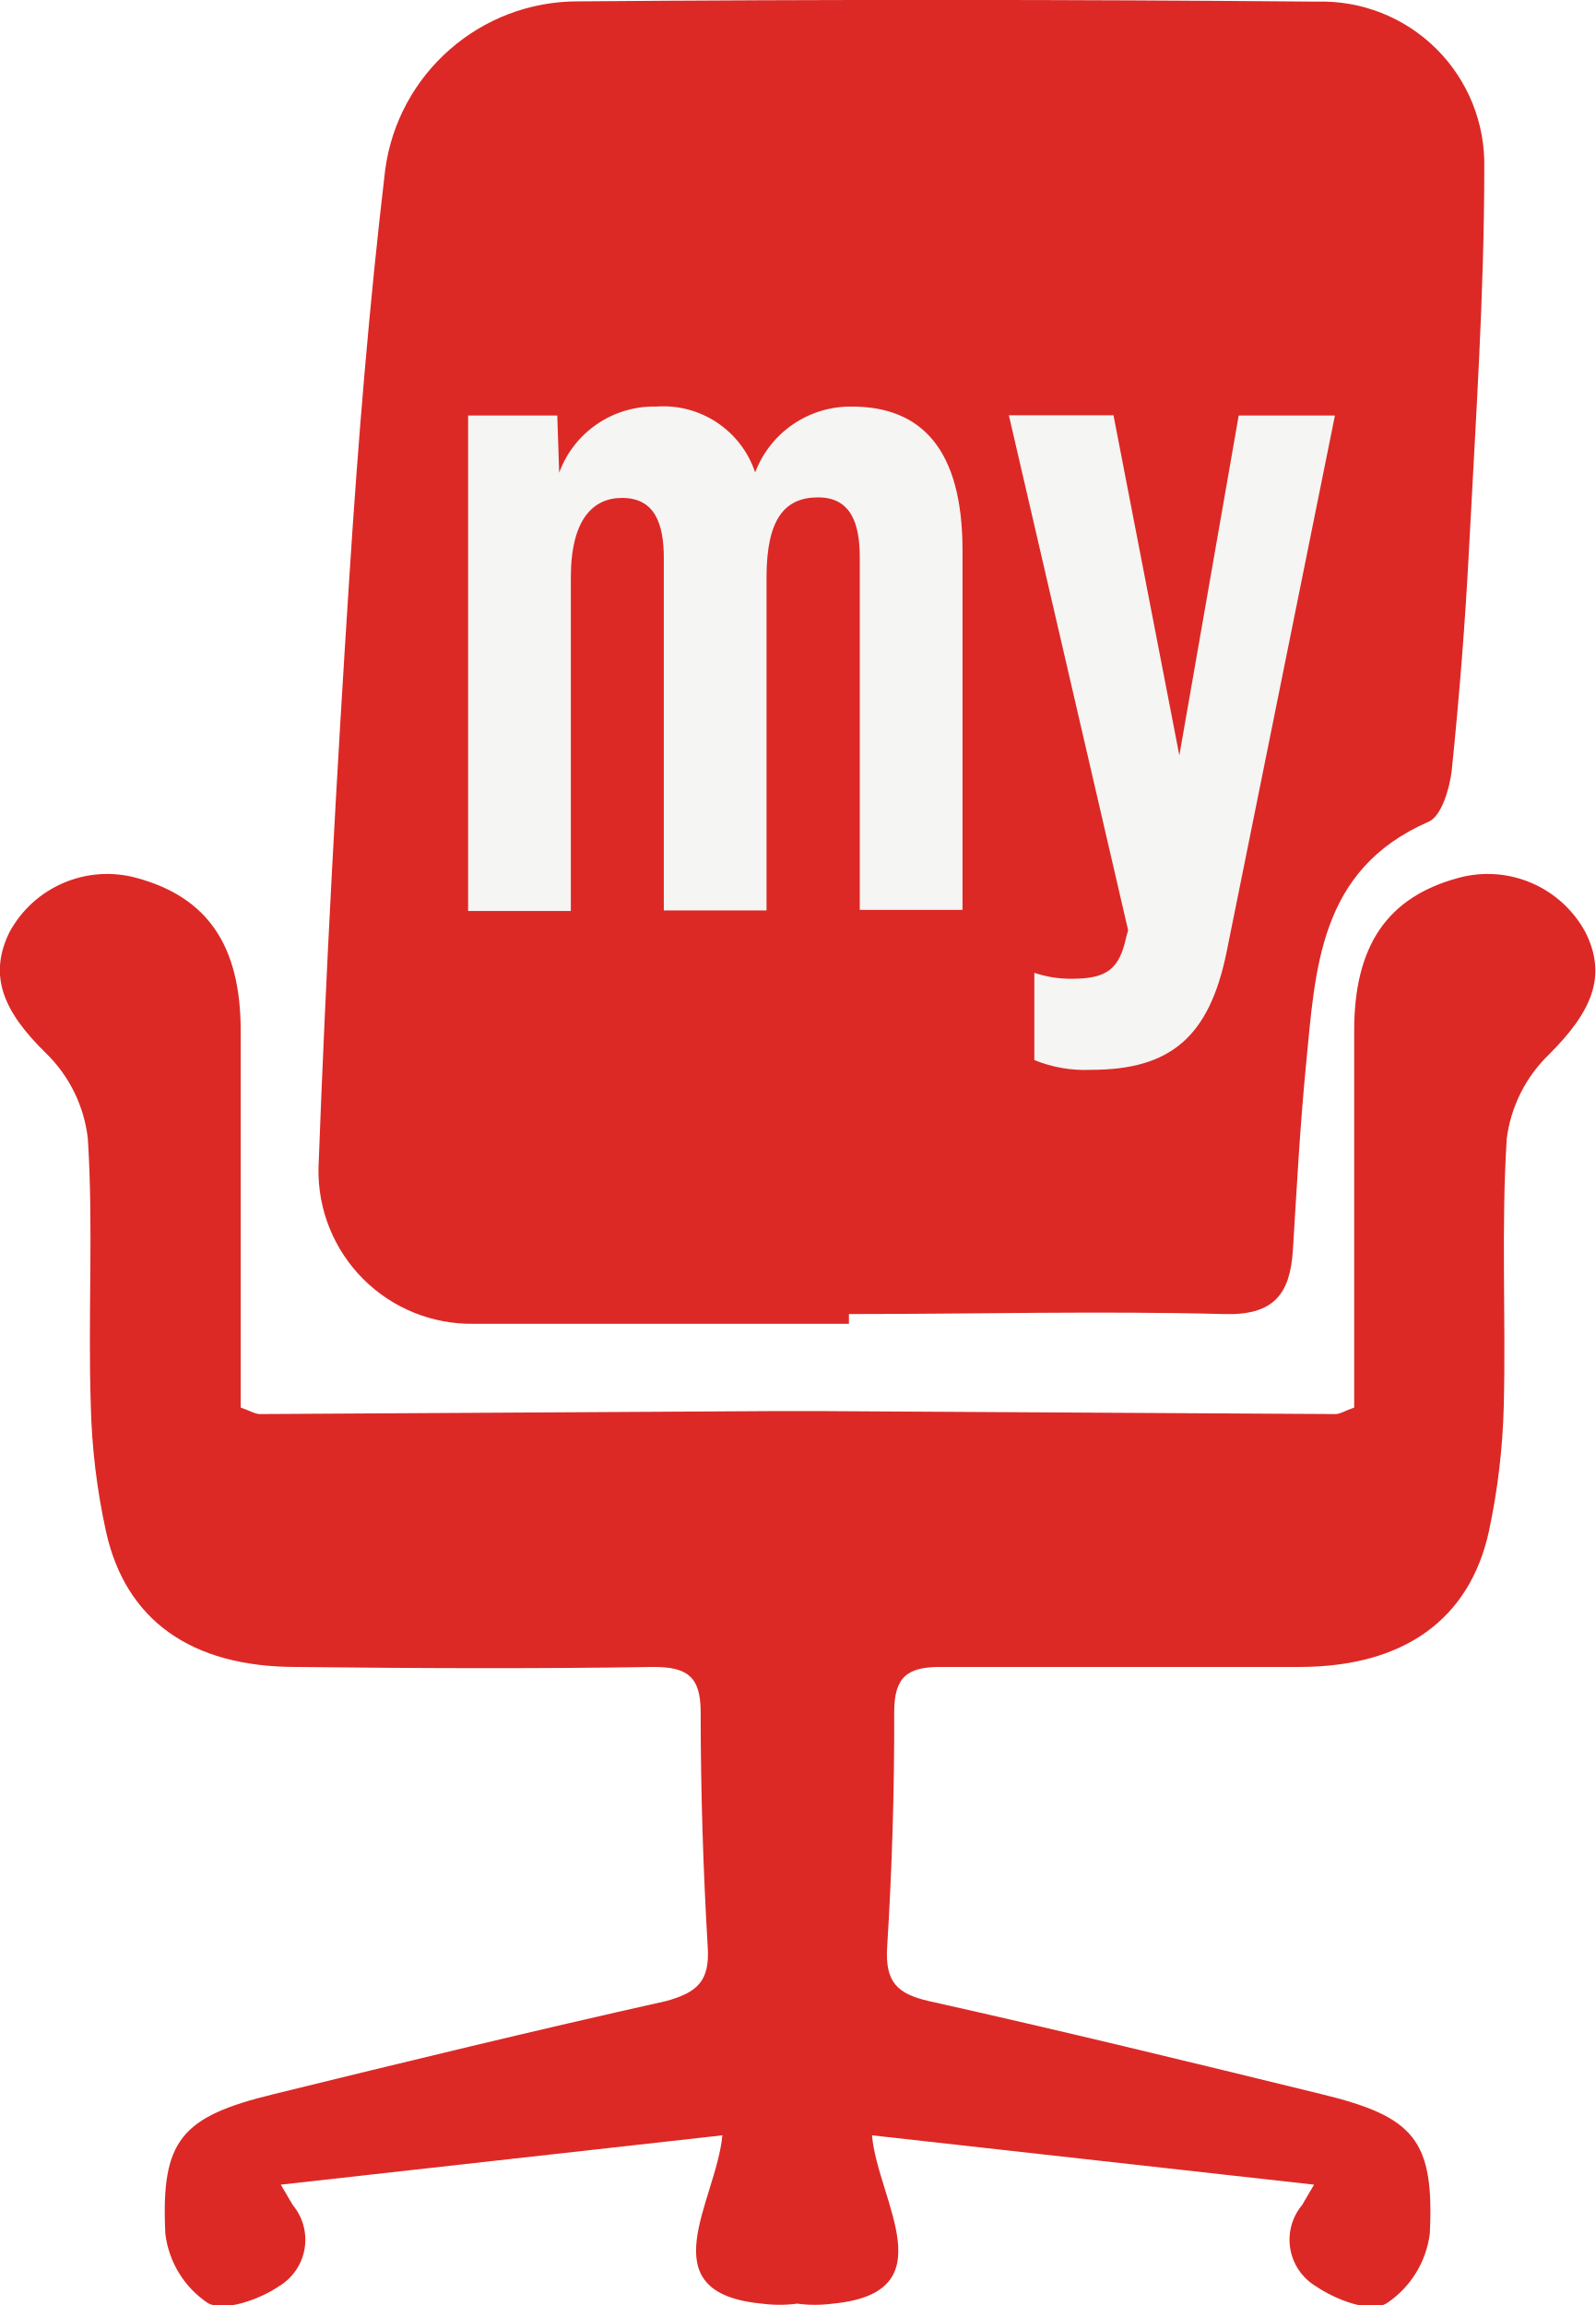
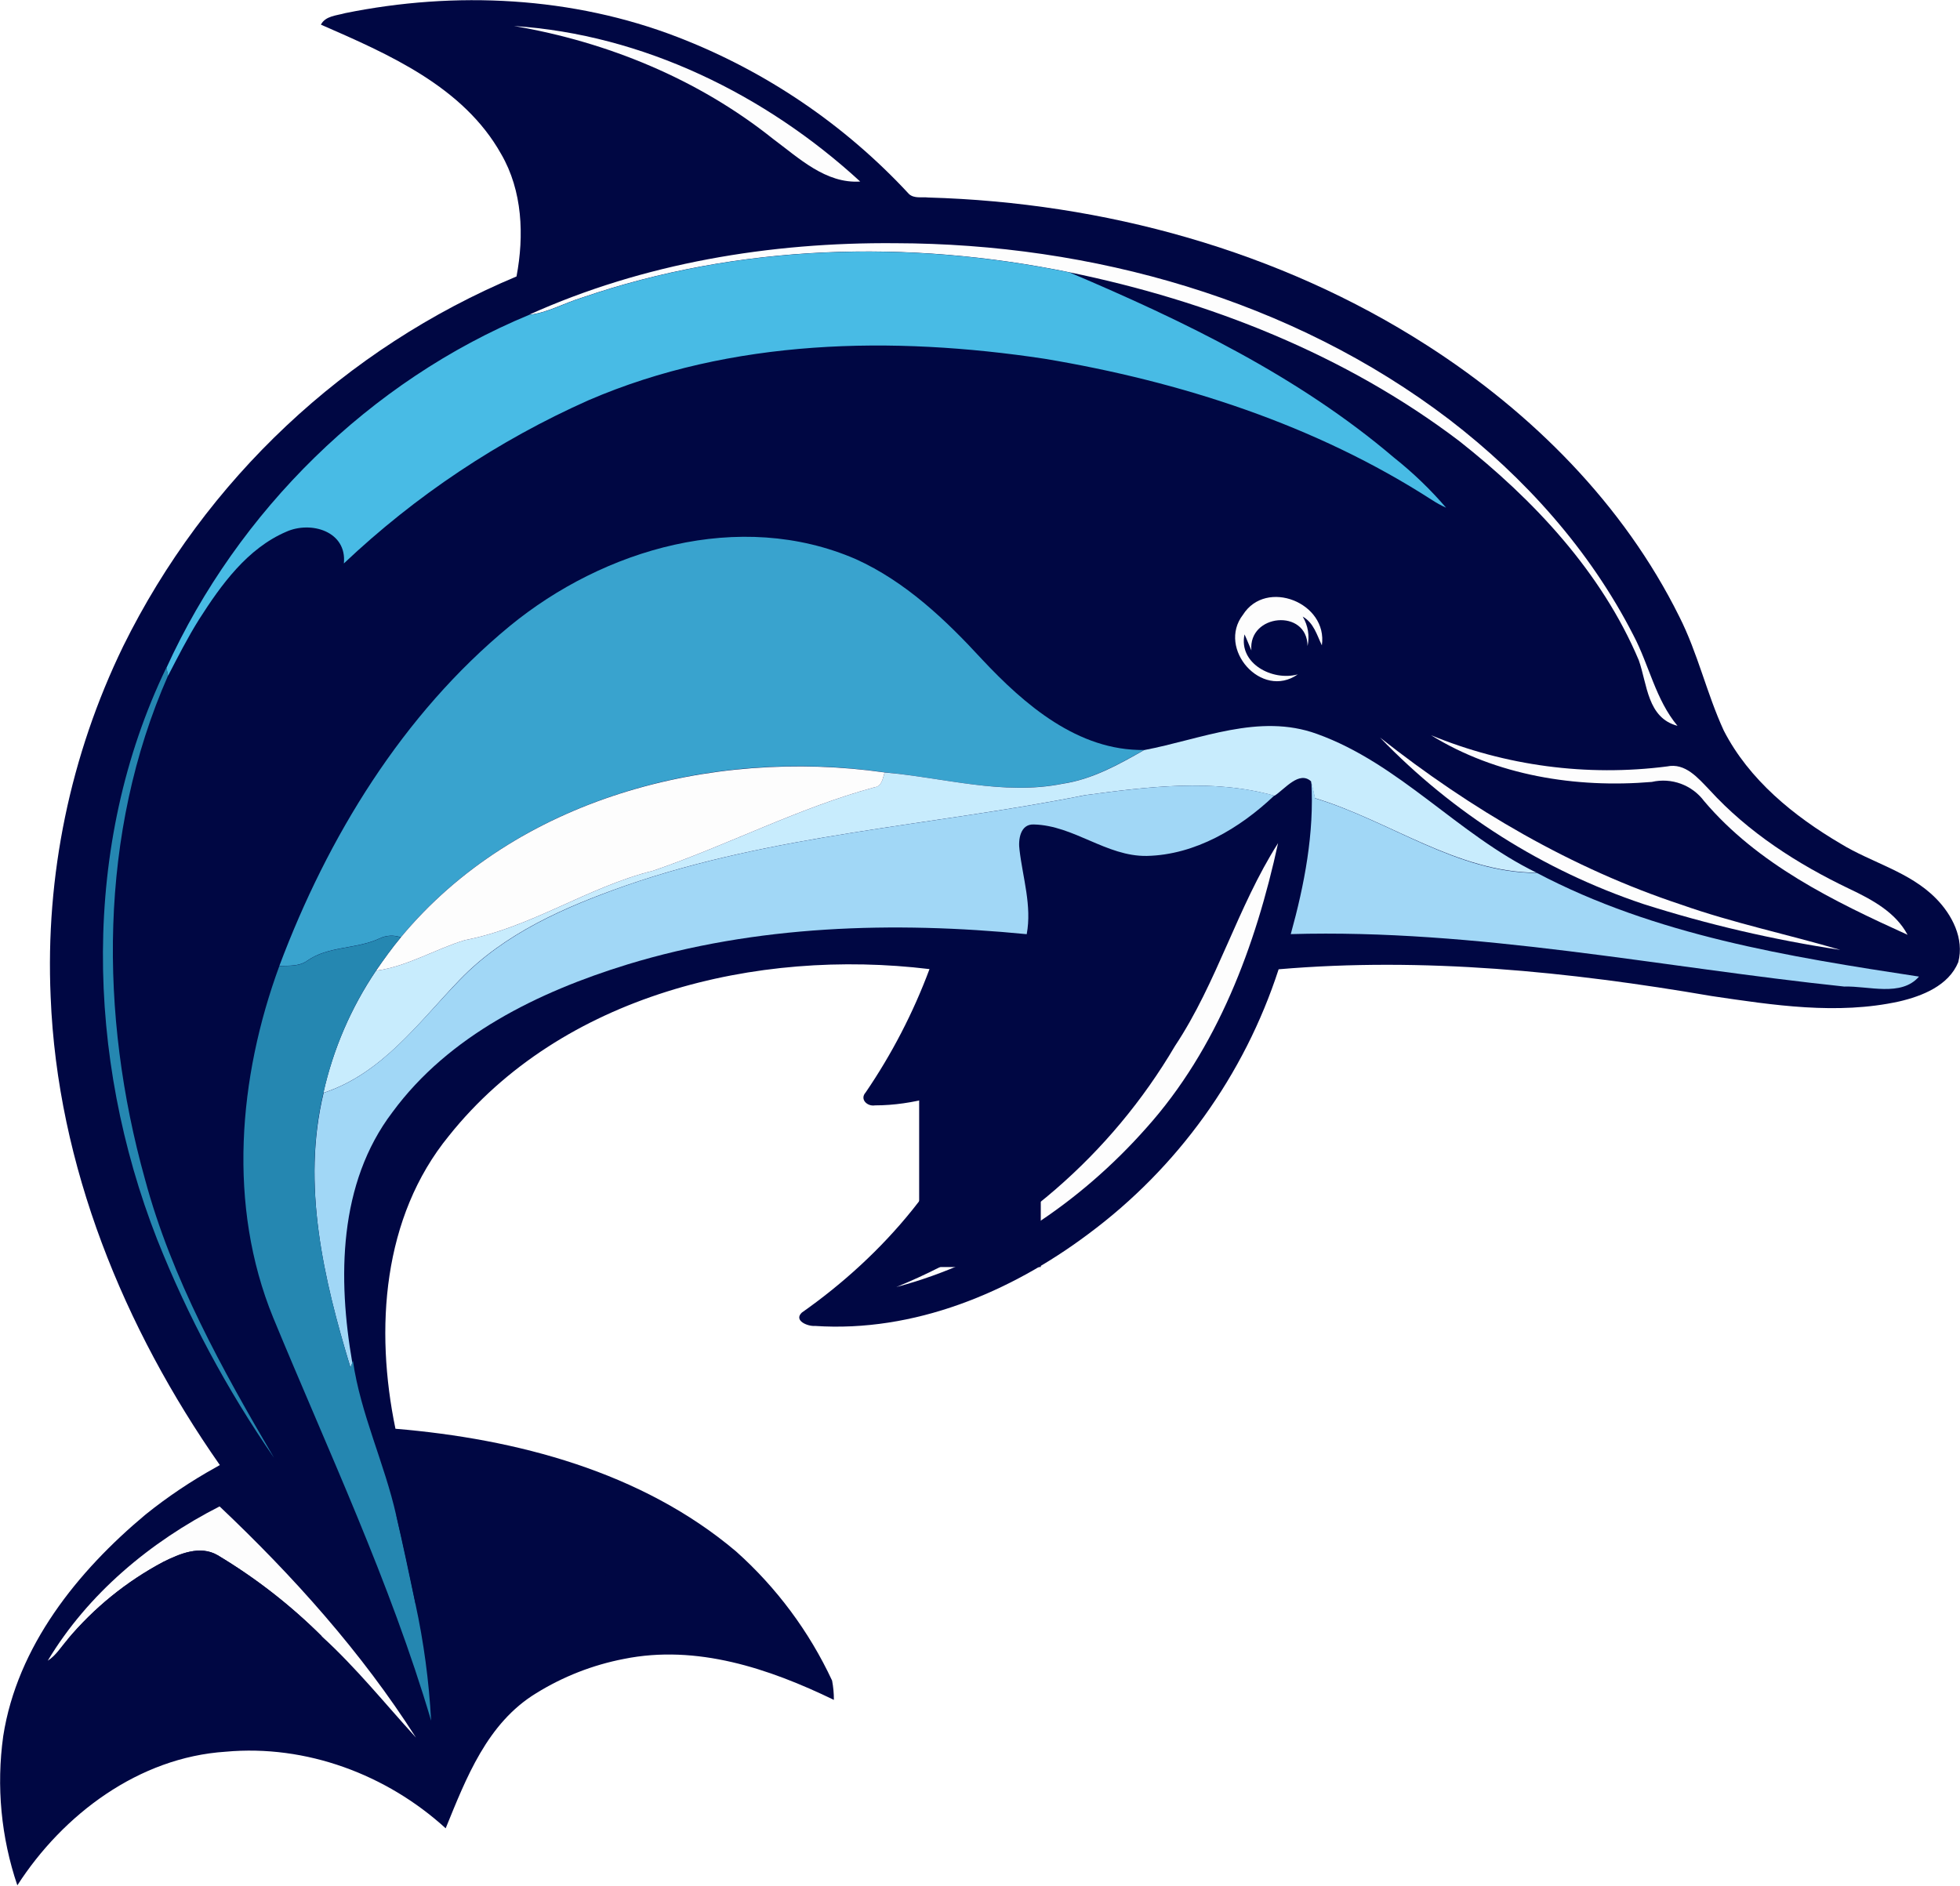
- <svg xmlns="http://www.w3.org/2000/svg" id="Layer_1" data-name="Layer 1" viewBox="0 0 58.86 85.04">
+ <svg xmlns="http://www.w3.org/2000/svg" id="Layer_1" data-name="Layer 1" viewBox="0 0 316.51 304.5">
  <defs>
-     <style>.cls-1{fill:#dc2926;}.cls-2{fill:#f5f5f3;}</style>
+     <style>.cls-1{fill:#000743;}.cls-2{fill:#fdfdfd;}.cls-3{fill:#48bbe5;}.cls-4{fill:#39a3ce;}.cls-5{fill:#2587b1;}.cls-6{fill:#c8ecfd;}.cls-7{fill:#a1d7f6;}</style>
  </defs>
-   <path class="cls-1" d="M58.49,34.39a4.1,4.1,0,0,0-4.69-2c-2.62.71-3.84,2.5-3.84,5.64,0,4.65,0,9.29,0,13.9-.35.12-.53.25-.71.24l-19-.11H28.59l-19,.11c-.18,0-.36-.12-.71-.24,0-4.61,0-9.25,0-13.9,0-3.14-1.22-4.93-3.84-5.64a4.1,4.1,0,0,0-4.69,2C-.44,36,.12,37.32,1.7,38.86A5.22,5.22,0,0,1,3.24,42c.21,3.27,0,6.57.11,9.85a24.31,24.31,0,0,0,.56,4.65c.72,3.27,3.14,5,7,5,4.4.05,8.8.07,13.2,0,1.25,0,1.74.36,1.74,1.67,0,2.88.09,5.78.26,8.66.08,1.25-.37,1.68-1.55,2-4.84,1.08-9.65,2.25-14.46,3.43-3.41.83-4.17,1.68-4,5.15a3.59,3.59,0,0,0,1.57,2.56c.6.33,1.9-.13,2.62-.62a2,2,0,0,0,.51-3l-.44-.75,16.29-1.82c-.22,2.43-2.79,5.81,1.46,6.21a5,5,0,0,0,1.3,0,5,5,0,0,0,1.31,0c4.24-.4,1.67-3.78,1.45-6.21L48.48,80.6l-.44.75a2,2,0,0,0,.51,3c.72.49,2,1,2.62.62a3.64,3.64,0,0,0,1.58-2.56c.17-3.47-.58-4.32-4-5.15-4.82-1.18-9.63-2.35-14.47-3.43-1.18-.27-1.63-.7-1.55-2,.18-2.88.27-5.78.26-8.66,0-1.31.49-1.68,1.74-1.67,4.4,0,8.8,0,13.2,0,3.87,0,6.29-1.76,7-5a25.12,25.12,0,0,0,.55-4.65c.08-3.28-.1-6.58.11-9.85a5.24,5.24,0,0,1,1.55-3.09C58.74,37.32,59.3,36,58.49,34.39Z" />
-   <path class="cls-1" d="M31.32,48.84c-4.61,0-9.22,0-13.83,0a5.64,5.64,0,0,1-5.74-5.75c.27-7.28.67-14.55,1.14-21.82.32-5,.73-10,1.32-15A7.17,7.17,0,0,1,21.32.05Q35-.06,48.58.06A6,6,0,0,1,54.76,6.2c0,4.68-.32,9.35-.56,14-.14,2.74-.36,5.49-.64,8.22-.08.68-.38,1.7-.86,1.9-4.06,1.77-4.17,5.45-4.52,9-.22,2.26-.34,4.53-.48,6.79-.1,1.63-.7,2.43-2.55,2.37-4.6-.12-9.21,0-13.83,0Z" />
-   <path class="cls-2" d="M35.51,20.3V33.57H31.72v-13c0-1.25-.32-2.22-1.54-2.22s-1.9.79-1.9,2.94v12.3H24.49v-13c0-1.25-.32-2.22-1.54-2.22-1.07,0-1.89.79-1.89,2.94v12.3H17.27V15.33h3.29l.07,2.11A3.72,3.72,0,0,1,24.21,15a3.57,3.57,0,0,1,3.65,2.43A3.76,3.76,0,0,1,31.43,15C34,15,35.51,16.58,35.51,20.3Z" />
-   <path class="cls-2" d="M38.16,39.11V35.89a4.18,4.18,0,0,0,1.39.22c1.29,0,1.75-.36,2-1.54l.07-.25-4.4-19h3.86l2.43,12.55L45.7,15.33h3.55l-4,19.81c-.64,3.12-2.07,4.33-5,4.33A4.94,4.94,0,0,1,38.16,39.11Z" />
+   <path class="cls-1" d="M109.45,6c-17-6.57-35.92-7.49-53.7-3.88-1.38.4-3.19.43-3.93,1.86,10.92,4.77,23,10,29.11,20.9,3.45,5.94,3.73,13.16,2.48,19.77A124.44,124.44,0,0,0,19.9,104.36,117.67,117.67,0,0,0,8.18,161C9.26,188.29,20,214.46,35.5,236.62l-.66.38a79.94,79.94,0,0,0-11.32,7.6c-11,9.18-20.74,21.28-23,35.8a52.49,52.49,0,0,0,2.28,24.1c7.4-11.49,19.64-20.67,33.64-21.58,13-1.19,26,3.68,35.53,12.37,3.31-8.11,6.7-17,14.62-21.82a42,42,0,0,1,14.13-5.53c11.79-2.39,23.47,1.54,33.94,6.61a16.25,16.25,0,0,0-.29-3.12,64.5,64.5,0,0,0-15.51-20.86c-15.24-12.89-35.48-18.17-55-19.81-3.33-16.08-2.12-34.16,8.64-47.32,18.18-22.78,49.67-30.31,77.6-26.92a92.92,92.92,0,0,1-10.31,19.92c-1,1.11.27,2.3,1.5,2.09,6.17,0,12.21-1.89,17.81-4.41C154,189.67,142.7,202.7,129.48,212c-1.37,1.31,1,2.25,2.11,2.15,16,1.08,31.56-5.4,44.15-14.84a86.54,86.54,0,0,0,30.74-42.76c23.35-2,46.87.36,69.91,4.32,10,1.48,20.29,3.07,30.28.88,3.74-.87,8-2.55,9.56-6.35,1-3.8-1-7.68-3.64-10.33-4.24-4.29-10.31-5.72-15.33-8.79-7.59-4.47-14.81-10.32-18.9-18.29-2.76-6-4.19-12.5-7.18-18.4-9-18.15-23.79-32.93-40.71-43.79-23.9-15.36-52.27-23.09-80.56-23.9-1-.11-2.27.2-3.11-.55A99.93,99.93,0,0,0,109.45,6Z" />
+   <path class="cls-2" d="M138.91,29.32C123.66,15.3,103.82,5.56,83,4.2c15.13,2.58,29.78,8.6,41.82,18.22C129,25.52,133.34,29.69,138.91,29.32Z" />
+   <path class="cls-2" d="M234,67.73c-25.41-19.36-57.7-28.38-89.39-28.45-20.21-.18-40.7,3.21-59.19,11.56,3-.32,5.68-1.9,8.55-2.77,25.19-8.66,52.75-9.43,78.73-4.09,22.52,4.61,44.54,13.29,62.94,27.25,12,9.46,23,21.17,29,35.41,1.38,3.89,1.37,9.31,6.25,10.59-3.54-4.24-4.58-9.81-7.11-14.61C256.76,88.87,246.21,77.1,234,67.73Z" />
+   <path class="cls-3" d="M172.71,44c-26-5.34-53.54-4.57-78.73,4.09-2.87.87-5.53,2.45-8.55,2.77-25.71,10.66-47,31.65-58.55,57,.06.33.19,1,.26,1.29,1.59-3.07,3.16-6.16,5-9.1,3.57-5.6,7.8-11.47,14.09-14.17,4-1.79,9.82-.06,9.3,5.12A140.89,140.89,0,0,1,95.07,64.63c23.08-9.95,49.08-10.39,73.59-6.69,22,3.67,43.8,10.69,62.61,22.83A17.11,17.11,0,0,0,233.52,82a61.13,61.13,0,0,0-8.4-8.08C209.69,60.77,191.19,51.84,172.71,44Z" />
+   <path class="cls-4" d="M138.21,90.31c-18.76-8.13-40.67-1.69-55.9,10.81C65,115.39,52.92,135.19,45.11,156c1.49-.05,3.13.1,4.43-.79,3.47-2.48,8-1.87,11.78-3.66a4.45,4.45,0,0,1,3.4-.17c18.64-22.48,50-30.68,78.14-26.64,9.54.87,19.11,3.75,28.71,1.83,4.79-.71,9-3.08,13.18-5.44-10.67.15-19.31-7.31-26.18-14.65C152.69,100.09,146.22,93.94,138.21,90.31Z" />
+   <path class="cls-2" d="M213.46,104.23c1-6.88-9-10.85-12.74-4.94-4.23,5.47,3,13.74,8.85,9.63-4.06,1.12-9.59-1.72-8.6-6.46.4.85.73,1.73,1.11,2.59-.54-5.91,9-6.83,9.07-.71a6.51,6.51,0,0,0-.78-4.75C212.14,100.58,212.65,102.54,213.46,104.23Z" />
+   <path class="cls-5" d="M26.88,107.8c-13.85,28.68-13,63-1.51,92.36a176.86,176.86,0,0,0,18.88,35.29c-8.36-14.27-16.52-28.92-20.84-45-7.4-26.53-7.49-55.88,3.73-81.34C27.07,108.77,26.94,108.13,26.88,107.8Z" />
+   <path class="cls-6" d="M212.65,118.53c-9.34-3.39-18.75.89-27.9,2.62-4.14,2.36-8.39,4.73-13.18,5.44-9.6,1.92-19.17-1-28.71-1.83-.31.92-.43,2.2-1.62,2.39-12.33,3.35-23.7,9.34-35.76,13.48-10.55,2.62-19.68,9.15-30.37,11.2-4.86,1.46-9.31,4.27-14.39,4.95a57.77,57.77,0,0,0-8.5,19.73c9.49-3.1,15.4-11.4,22-18.25,7.25-7.53,17-11.78,26.74-15.2,24-8.36,49.51-9.68,74.22-14.63,10.07-1.35,20.6-2.7,30.54.07l.13,0c1.65-1.08,3.95-4.06,5.86-2.31.23.9.42,1.81.62,2.71,12,3.63,22.93,12,35.81,12.05C235.49,134.82,226,123.32,212.65,118.53Z" />
+   <path class="cls-2" d="M269.19,123.79a75,75,0,0,1-38.11-5.05c10.54,6.53,23.43,8.58,35.66,7.55a8.23,8.23,0,0,1,8.45,3.1c8.66,10.21,20.9,16.16,32.85,21.59-1.93-3.66-5.79-5.71-9.39-7.42-8.37-4-16.32-9.1-22.61-16C274.23,125.69,272.16,123.16,269.19,123.79Z" />
+   <path class="cls-2" d="M271.52,146.12c-17.74-5.86-34.06-15.46-48.67-27A105.61,105.61,0,0,0,265.35,146a205.74,205.74,0,0,0,31.84,7.42C288.69,150.91,279.92,149.09,271.52,146.12Z" />
+   <path class="cls-2" d="M142.86,124.76c-28.17-4-59.5,4.16-78.14,26.64-1.43,1.71-2.73,3.53-4,5.38,5.08-.68,9.53-3.49,14.39-4.95,10.69-2.05,19.82-8.58,30.37-11.2,12.06-4.14,23.43-10.13,35.76-13.48C142.43,127,142.55,125.68,142.86,124.76Z" />
+   <path class="cls-7" d="M212.38,128.94c-.2-.9-.39-1.81-.62-2.71.49,8.32-1.11,16.65-3.32,24.64,30-.86,59.64,5.34,89.38,8.47,3.88-.13,9.2,1.71,12.07-1.61-21.08-3.21-42.61-6.68-61.7-16.74C235.31,141,224.41,132.57,212.38,128.94Z" />
+   <path class="cls-7" d="M205.77,128.5c-9.94-2.77-20.47-1.42-30.54-.07C150.52,133.38,125,134.7,101,143.06c-9.69,3.42-19.49,7.67-26.74,15.2-6.65,6.85-12.56,15.15-22,18.25-3.59,14.84,0,30.13,4.35,44.4.07-.19.21-.57.29-.77-2.37-13.64-2.28-29,6.48-40.52,9.1-12.38,23.55-19.42,37.9-23.84,20.84-6.38,43.05-7,64.52-4.9.85-4.58-.63-9.07-1.16-13.58-.24-1.65.1-4.23,2.3-4.14,6.47.15,11.74,5.2,18.27,5.08C193,138.07,200.2,133.79,205.77,128.5Z" />
+   <path class="cls-2" d="M206.39,136.17c-6.59,10.36-9.83,22.51-16.65,32.77a92.94,92.94,0,0,1-45,38.93c15.61-4.13,29.69-13.62,40.36-25.68C196.59,169.38,202.78,152.78,206.39,136.17Z" />
+   <path class="cls-5" d="M64.72,151.4a4.45,4.45,0,0,0-3.4.17c-3.76,1.79-8.31,1.18-11.78,3.66-1.3.89-2.94.74-4.43.79-6.61,18-8.4,38.68-1,56.78C53,234.35,63,255.5,69.62,277.91A119.39,119.39,0,0,0,67.08,259c-1-4.75-2-9.49-3.09-14.21-1.89-8.45-5.75-16.38-7-25l-.11.3c-.08.2-.22.58-.29.77-4.32-14.27-7.94-29.56-4.35-44.4a57.77,57.77,0,0,1,8.5-19.73C62,154.93,63.29,153.11,64.72,151.4Z" />
+   <path class="cls-1" d="M115,251c-15-9.61-32.91-14-50.56-14.76-.39,2.84.7,5.84-.43,8.56,1.12,4.72,2.12,9.46,3.09,14.21,3-4,9.09-1.8,13.41-2.81,11.91-.76,23.79-3.1,35.66-3.1A4.9,4.9,0,0,0,115,251Z" />
+   <path class="cls-2" d="M67.17,280.64c-8.79-13.79-19.84-26.11-31.71-37.34C24.28,249,14.2,257.41,7.71,268.22c1.33-.84,2.14-2.23,3.16-3.39a52.07,52.07,0,0,1,15.48-12.56c2.66-1.32,5.95-2.74,8.79-1.09A87.86,87.86,0,0,1,52,264.32C57.5,269.34,62.18,275.16,67.17,280.64Z" />
+   <path class="cls-1" d="M35.14,251.18c-2.84-1.65-6.13-.23-8.79,1.09a52.07,52.07,0,0,0-15.48,12.56c10.81.66,21.71-.36,32.45-1,2.9-1.57,5.86-.12,8.68.47A87.86,87.86,0,0,0,35.14,251.18Z" />
+   <rect class="cls-1" x="148.43" y="167.6" width="19.64" height="37.04" />
</svg>
